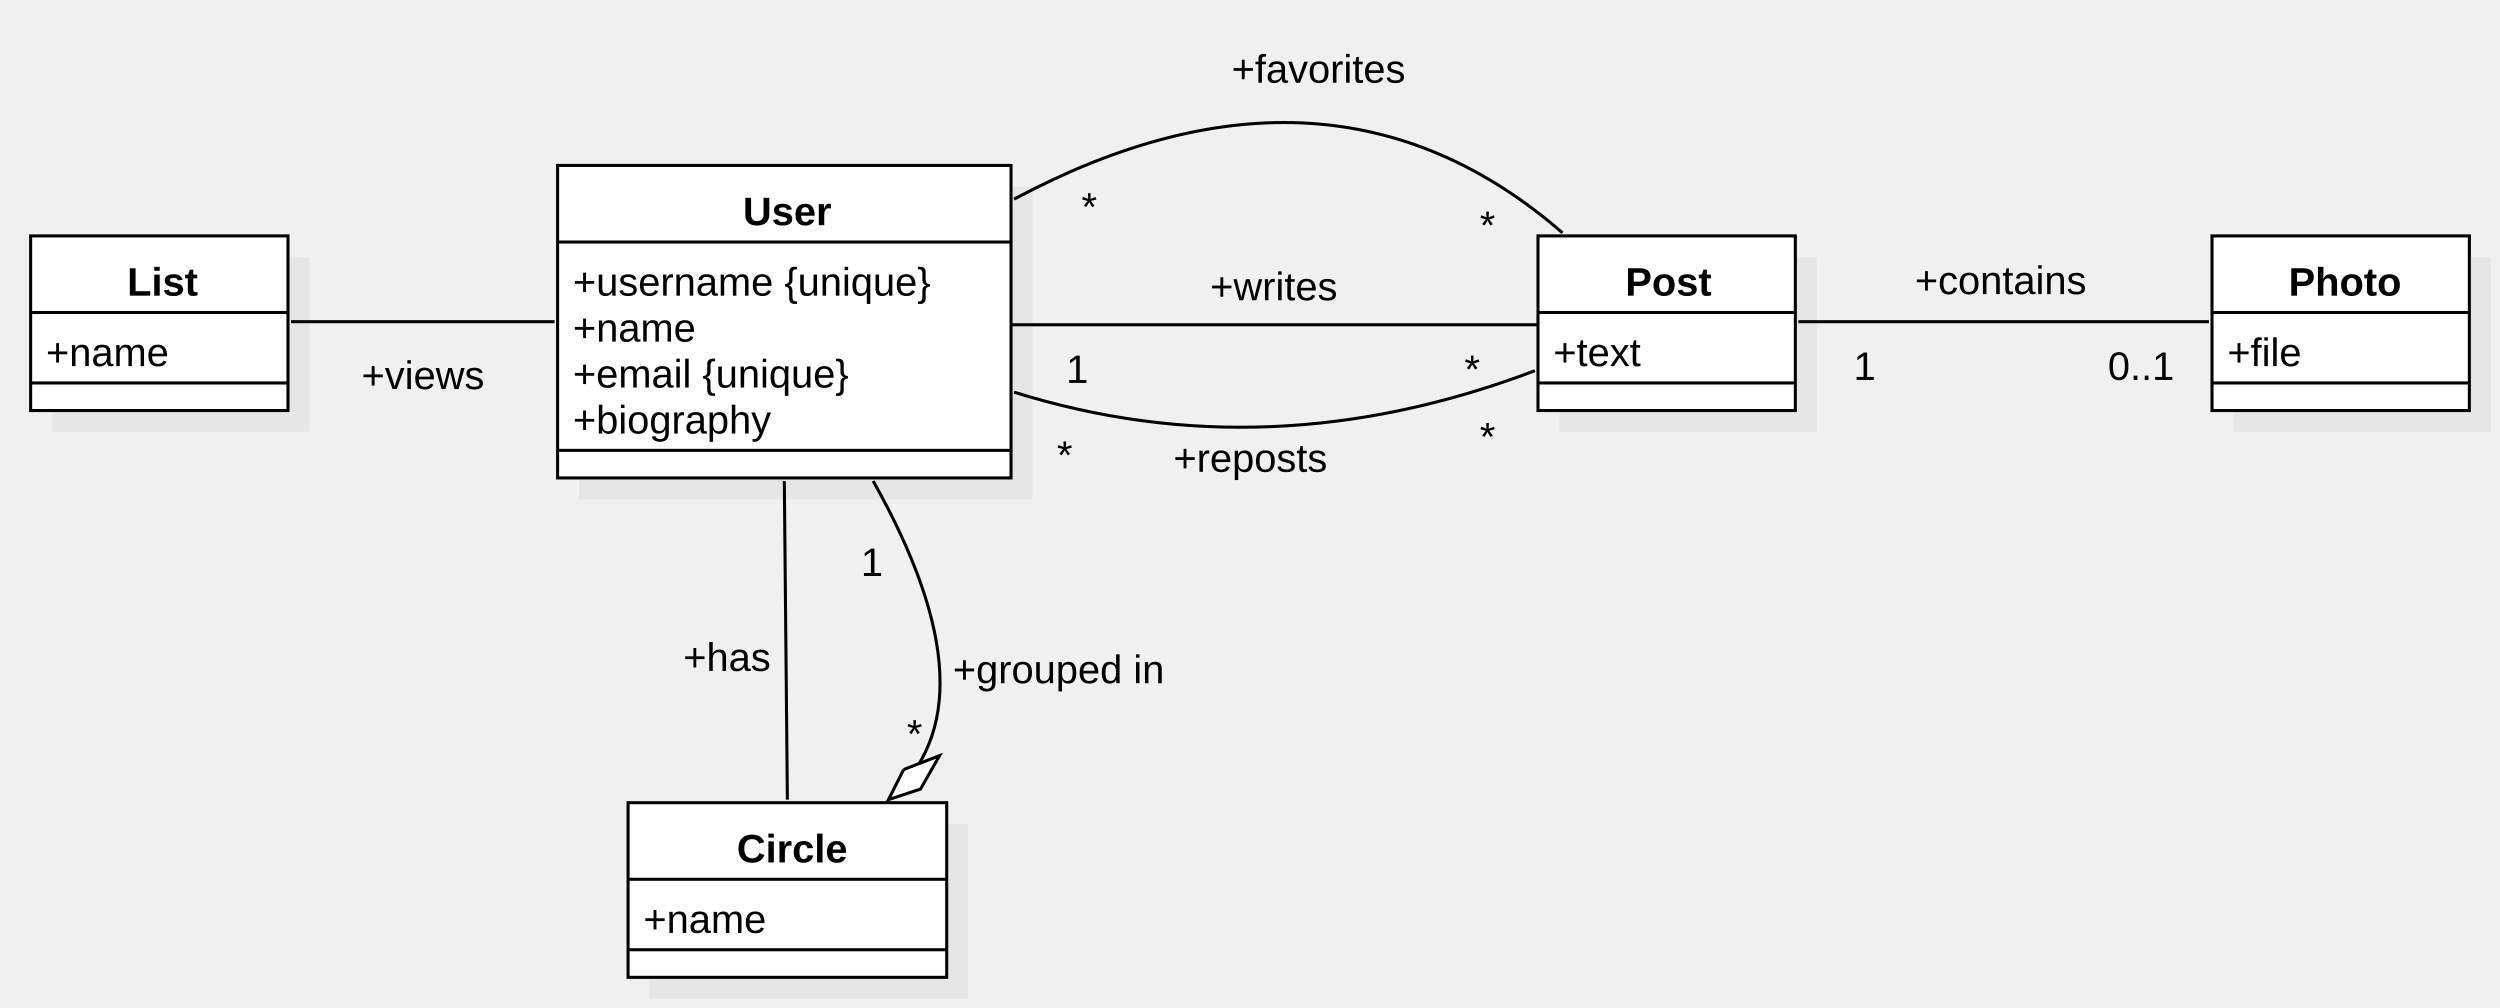
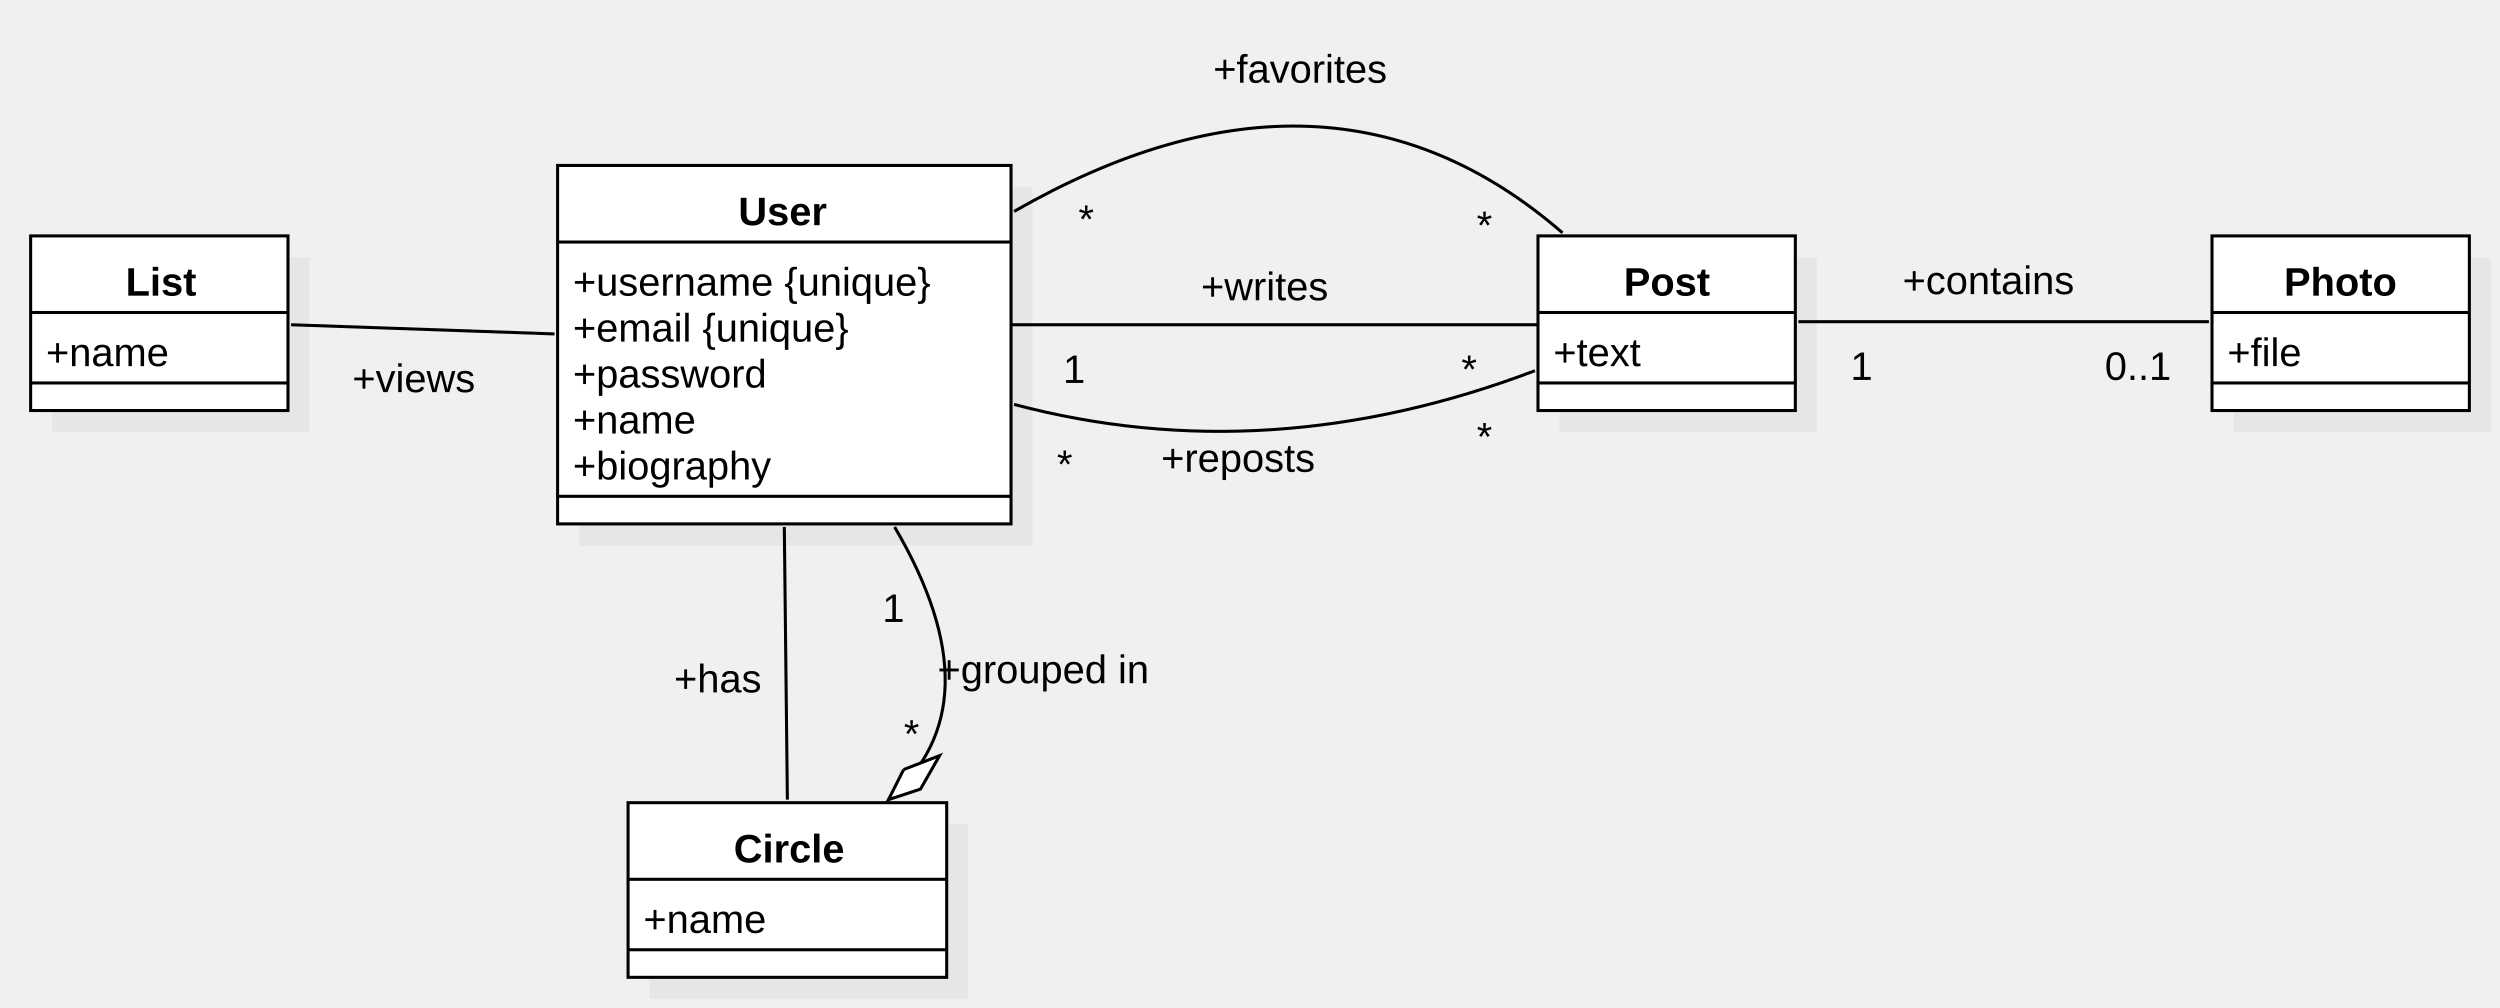
<svg xmlns="http://www.w3.org/2000/svg" version="1.1" width="816" height="329">
  <defs />
  <g>
    <g transform="translate(-74,-278) scale(1,1)">
-       <rect fill="#C0C0C0" stroke="none" x="263" y="339" width="148" height="102" opacity="0.2" />
-     </g>
-     <g transform="translate(-74,-278) scale(1,1)">
-       <rect fill="#ffffff" stroke="none" x="256" y="332" width="148" height="102" />
-     </g>
-     <g transform="translate(-74,-278) scale(1,1)">
-       <path fill="none" stroke="#000000" d="M 256 332 L 404 332 L 404 434 L 256 434 L 256 332 Z Z" stroke-miterlimit="10" />
+       <rect fill="#C0C0C0" stroke="none" x="263" y="339" width="148" height="117" opacity="0.2" />
+     </g>
+     <g transform="translate(-74,-278) scale(1,1)">
+       <rect fill="#ffffff" stroke="none" x="256" y="332" width="148" height="117" />
+     </g>
+     <g transform="translate(-74,-278) scale(1,1)">
+       <path fill="none" stroke="#000000" d="M 256 332 L 404 332 L 404 449 L 256 449 L 256 332 Z Z" stroke-miterlimit="10" />
    </g>
    <g transform="translate(-74,-278) scale(1,1)">
      <path fill="none" stroke="#000000" d="M 256 357 L 404 357" stroke-miterlimit="10" />
    </g>
    <g transform="translate(-74,-278) scale(1,1)">
-       <path fill="none" stroke="#000000" d="M 256 425 L 404 425" stroke-miterlimit="10" />
-     </g>
-     <g transform="translate(-74,-278) scale(1,1)">
-       <g>
-         <path fill="none" stroke="none" />
-         <text fill="#000000" stroke="none" font-family="Arial" font-size="13px" font-style="normal" font-weight="bold" text-decoration="none" x="316.5" y="351.5">User</text>
+       <path fill="none" stroke="#000000" d="M 256 440 L 404 440" stroke-miterlimit="10" />
+     </g>
+     <g transform="translate(-74,-278) scale(1,1)">
+       <g>
+         <path fill="none" stroke="none" />
+         <text fill="#000000" stroke="none" font-family="Arial" font-size="13px" font-style="normal" font-weight="bold" text-decoration="none" x="315" y="351.5">User</text>
      </g>
    </g>
    <g transform="translate(-74,-278) scale(1,1)">
      <g>
        <path fill="none" stroke="none" />
        <text fill="#000000" stroke="none" font-family="Arial" font-size="13px" font-style="normal" font-weight="normal" text-decoration="none" x="261" y="374.5">+username {unique}</text>
      </g>
    </g>
    <g transform="translate(-74,-278) scale(1,1)">
      <g>
        <path fill="none" stroke="none" />
-         <text fill="#000000" stroke="none" font-family="Arial" font-size="13px" font-style="normal" font-weight="normal" text-decoration="none" x="261" y="389.5">+name</text>
-       </g>
-     </g>
-     <g transform="translate(-74,-278) scale(1,1)">
-       <g>
-         <path fill="none" stroke="none" />
-         <text fill="#000000" stroke="none" font-family="Arial" font-size="13px" font-style="normal" font-weight="normal" text-decoration="none" x="261" y="404.5">+email {unique}</text>
-       </g>
-     </g>
-     <g transform="translate(-74,-278) scale(1,1)">
-       <g>
-         <path fill="none" stroke="none" />
-         <text fill="#000000" stroke="none" font-family="Arial" font-size="13px" font-style="normal" font-weight="normal" text-decoration="none" x="261" y="419.5">+biography</text>
+         <text fill="#000000" stroke="none" font-family="Arial" font-size="13px" font-style="normal" font-weight="normal" text-decoration="none" x="261" y="389.5">+email {unique}</text>
+       </g>
+     </g>
+     <g transform="translate(-74,-278) scale(1,1)">
+       <g>
+         <path fill="none" stroke="none" />
+         <text fill="#000000" stroke="none" font-family="Arial" font-size="13px" font-style="normal" font-weight="normal" text-decoration="none" x="261" y="404.5">+password</text>
+       </g>
+     </g>
+     <g transform="translate(-74,-278) scale(1,1)">
+       <g>
+         <path fill="none" stroke="none" />
+         <text fill="#000000" stroke="none" font-family="Arial" font-size="13px" font-style="normal" font-weight="normal" text-decoration="none" x="261" y="419.5">+name</text>
+       </g>
+     </g>
+     <g transform="translate(-74,-278) scale(1,1)">
+       <g>
+         <path fill="none" stroke="none" />
+         <text fill="#000000" stroke="none" font-family="Arial" font-size="13px" font-style="normal" font-weight="normal" text-decoration="none" x="261" y="434.5">+biography</text>
      </g>
    </g>
    <g transform="translate(-74,-278) scale(1,1)">
      <rect fill="#C0C0C0" stroke="none" x="583" y="362" width="84" height="57" opacity="0.2" />
    </g>
    <g transform="translate(-74,-278) scale(1,1)">
      <rect fill="#ffffff" stroke="none" x="576" y="355" width="84" height="57" />
    </g>
    <g transform="translate(-74,-278) scale(1,1)">
      <path fill="none" stroke="#000000" d="M 576 355 L 660 355 L 660 412 L 576 412 L 576 355 Z Z" stroke-miterlimit="10" />
    </g>
    <g transform="translate(-74,-278) scale(1,1)">
      <path fill="none" stroke="#000000" d="M 576 380 L 660 380" stroke-miterlimit="10" />
    </g>
    <g transform="translate(-74,-278) scale(1,1)">
      <path fill="none" stroke="#000000" d="M 576 403 L 660 403" stroke-miterlimit="10" />
    </g>
    <g transform="translate(-74,-278) scale(1,1)">
      <g>
        <path fill="none" stroke="none" />
-         <text fill="#000000" stroke="none" font-family="Arial" font-size="13px" font-style="normal" font-weight="bold" text-decoration="none" x="604.5" y="374.5">Post</text>
+         <text fill="#000000" stroke="none" font-family="Arial" font-size="13px" font-style="normal" font-weight="bold" text-decoration="none" x="604" y="374.5">Post</text>
      </g>
    </g>
    <g transform="translate(-74,-278) scale(1,1)">
      <g>
        <path fill="none" stroke="none" />
        <text fill="#000000" stroke="none" font-family="Arial" font-size="13px" font-style="normal" font-weight="normal" text-decoration="none" x="581" y="397.5">+text</text>
      </g>
    </g>
    <g transform="translate(-74,-278) scale(1,1)">
      <rect fill="#C0C0C0" stroke="none" x="286" y="547" width="104" height="57" opacity="0.2" />
    </g>
    <g transform="translate(-74,-278) scale(1,1)">
      <rect fill="#ffffff" stroke="none" x="279" y="540" width="104" height="57" />
    </g>
    <g transform="translate(-74,-278) scale(1,1)">
      <path fill="none" stroke="#000000" d="M 279 540 L 383 540 L 383 597 L 279 597 L 279 540 Z Z" stroke-miterlimit="10" />
    </g>
    <g transform="translate(-74,-278) scale(1,1)">
      <path fill="none" stroke="#000000" d="M 279 565 L 383 565" stroke-miterlimit="10" />
    </g>
    <g transform="translate(-74,-278) scale(1,1)">
      <path fill="none" stroke="#000000" d="M 279 588 L 383 588" stroke-miterlimit="10" />
    </g>
    <g transform="translate(-74,-278) scale(1,1)">
      <g>
        <path fill="none" stroke="none" />
-         <text fill="#000000" stroke="none" font-family="Arial" font-size="13px" font-style="normal" font-weight="bold" text-decoration="none" x="314.5" y="559.5">Circle</text>
+         <text fill="#000000" stroke="none" font-family="Arial" font-size="13px" font-style="normal" font-weight="bold" text-decoration="none" x="313.5" y="559.5">Circle</text>
      </g>
    </g>
    <g transform="translate(-74,-278) scale(1,1)">
      <g>
        <path fill="none" stroke="none" />
        <text fill="#000000" stroke="none" font-family="Arial" font-size="13px" font-style="normal" font-weight="normal" text-decoration="none" x="284" y="582.5">+name</text>
      </g>
    </g>
    <g transform="translate(-74,-278) scale(1,1)">
      <path fill="none" stroke="#000000" d="M 404 384 L 576 384" stroke-miterlimit="10" />
    </g>
    <g transform="translate(-74,-278) scale(1,1)">
      <g>
        <path fill="none" stroke="none" />
-         <text fill="#000000" stroke="none" font-family="Arial" font-size="13px" font-style="normal" font-weight="normal" text-decoration="none" x="469" y="376">+writes</text>
-       </g>
-     </g>
-     <g transform="translate(-74,-278) scale(1,1)">
-       <g>
-         <path fill="none" stroke="none" />
-         <text fill="#000000" stroke="none" font-family="Arial" font-size="13px" font-style="normal" font-weight="normal" text-decoration="none" x="422" y="403">1</text>
-       </g>
-     </g>
-     <g transform="translate(-74,-278) scale(1,1)">
-       <g>
-         <path fill="none" stroke="none" />
-         <text fill="#000000" stroke="none" font-family="Arial" font-size="13px" font-style="normal" font-weight="normal" text-decoration="none" x="552" y="403">*</text>
-       </g>
-     </g>
-     <g transform="translate(-74,-278) scale(1,1)">
-       <path fill="none" stroke="#000000" d="M 359 435 Q 400 508 364 539" stroke-miterlimit="10" />
+         <text fill="#000000" stroke="none" font-family="Arial" font-size="13px" font-style="normal" font-weight="normal" text-decoration="none" x="466" y="376">+writes</text>
+       </g>
+     </g>
+     <g transform="translate(-74,-278) scale(1,1)">
+       <g>
+         <path fill="none" stroke="none" />
+         <text fill="#000000" stroke="none" font-family="Arial" font-size="13px" font-style="normal" font-weight="normal" text-decoration="none" x="421" y="403">1</text>
+       </g>
+     </g>
+     <g transform="translate(-74,-278) scale(1,1)">
+       <g>
+         <path fill="none" stroke="none" />
+         <text fill="#000000" stroke="none" font-family="Arial" font-size="13px" font-style="normal" font-weight="normal" text-decoration="none" x="551" y="403">*</text>
+       </g>
+     </g>
+     <g transform="translate(-74,-278) scale(1,1)">
+       <path fill="none" stroke="#000000" d="M 366 450 Q 400 508 364 539" stroke-miterlimit="10" />
    </g>
    <g transform="translate(-74,-278) scale(1,1)">
      <path fill="#FFFFFF" stroke="none" d="M 368.954 529.179 L 364 539 L 374.448 535.558 L 380.671 524.644" />
    </g>
    <g transform="translate(-74,-278) scale(1,1)">
      <path fill="none" stroke="#000000" d="M 368.954 529.179 L 364 539 L 374.448 535.558 L 380.671 524.644 L 368.954 529.179" stroke-miterlimit="10" />
    </g>
    <g transform="translate(-74,-278) scale(1,1)">
      <g>
        <path fill="none" stroke="none" />
-         <text fill="#000000" stroke="none" font-family="Arial" font-size="13px" font-style="normal" font-weight="normal" text-decoration="none" x="385" y="501">+grouped in</text>
-       </g>
-     </g>
-     <g transform="translate(-74,-278) scale(1,1)">
-       <g>
-         <path fill="none" stroke="none" />
-         <text fill="#000000" stroke="none" font-family="Arial" font-size="13px" font-style="normal" font-weight="normal" text-decoration="none" x="355" y="466">1</text>
-       </g>
-     </g>
-     <g transform="translate(-74,-278) scale(1,1)">
-       <g>
-         <path fill="none" stroke="none" />
-         <text fill="#000000" stroke="none" font-family="Arial" font-size="13px" font-style="normal" font-weight="normal" text-decoration="none" x="370" y="522">*</text>
+         <text fill="#000000" stroke="none" font-family="Arial" font-size="13px" font-style="normal" font-weight="normal" text-decoration="none" x="380" y="501">+grouped in</text>
+       </g>
+     </g>
+     <g transform="translate(-74,-278) scale(1,1)">
+       <g>
+         <path fill="none" stroke="none" />
+         <text fill="#000000" stroke="none" font-family="Arial" font-size="13px" font-style="normal" font-weight="normal" text-decoration="none" x="362" y="481">1</text>
+       </g>
+     </g>
+     <g transform="translate(-74,-278) scale(1,1)">
+       <g>
+         <path fill="none" stroke="none" />
+         <text fill="#000000" stroke="none" font-family="Arial" font-size="13px" font-style="normal" font-weight="normal" text-decoration="none" x="369" y="522">*</text>
      </g>
    </g>
    <g transform="translate(-74,-278) scale(1,1)">
      <rect fill="#C0C0C0" stroke="none" x="803" y="362" width="84" height="57" opacity="0.2" />
    </g>
    <g transform="translate(-74,-278) scale(1,1)">
      <rect fill="#ffffff" stroke="none" x="796" y="355" width="84" height="57" />
    </g>
    <g transform="translate(-74,-278) scale(1,1)">
      <path fill="none" stroke="#000000" d="M 796 355 L 880 355 L 880 412 L 796 412 L 796 355 Z Z" stroke-miterlimit="10" />
    </g>
    <g transform="translate(-74,-278) scale(1,1)">
      <path fill="none" stroke="#000000" d="M 796 380 L 880 380" stroke-miterlimit="10" />
    </g>
    <g transform="translate(-74,-278) scale(1,1)">
      <path fill="none" stroke="#000000" d="M 796 403 L 880 403" stroke-miterlimit="10" />
    </g>
    <g transform="translate(-74,-278) scale(1,1)">
      <g>
        <path fill="none" stroke="none" />
-         <text fill="#000000" stroke="none" font-family="Arial" font-size="13px" font-style="normal" font-weight="bold" text-decoration="none" x="821" y="374.5">Photo</text>
+         <text fill="#000000" stroke="none" font-family="Arial" font-size="13px" font-style="normal" font-weight="bold" text-decoration="none" x="819.5" y="374.5">Photo</text>
      </g>
    </g>
    <g transform="translate(-74,-278) scale(1,1)">
      <g>
        <path fill="none" stroke="none" />
        <text fill="#000000" stroke="none" font-family="Arial" font-size="13px" font-style="normal" font-weight="normal" text-decoration="none" x="801" y="397.5">+file</text>
      </g>
    </g>
    <g transform="translate(-74,-278) scale(1,1)">
      <path fill="none" stroke="#000000" d="M 661 383 L 795 383" stroke-miterlimit="10" />
    </g>
    <g transform="translate(-74,-278) scale(1,1)">
      <g>
        <path fill="none" stroke="none" />
-         <text fill="#000000" stroke="none" font-family="Arial" font-size="13px" font-style="normal" font-weight="normal" text-decoration="none" x="699" y="374">+contains</text>
-       </g>
-     </g>
-     <g transform="translate(-74,-278) scale(1,1)">
-       <g>
-         <path fill="none" stroke="none" />
-         <text fill="#000000" stroke="none" font-family="Arial" font-size="13px" font-style="normal" font-weight="normal" text-decoration="none" x="679" y="402">1</text>
-       </g>
-     </g>
-     <g transform="translate(-74,-278) scale(1,1)">
-       <g>
-         <path fill="none" stroke="none" />
-         <text fill="#000000" stroke="none" font-family="Arial" font-size="13px" font-style="normal" font-weight="normal" text-decoration="none" x="762" y="402">0..1</text>
+         <text fill="#000000" stroke="none" font-family="Arial" font-size="13px" font-style="normal" font-weight="normal" text-decoration="none" x="695" y="374">+contains</text>
+       </g>
+     </g>
+     <g transform="translate(-74,-278) scale(1,1)">
+       <g>
+         <path fill="none" stroke="none" />
+         <text fill="#000000" stroke="none" font-family="Arial" font-size="13px" font-style="normal" font-weight="normal" text-decoration="none" x="678" y="402">1</text>
+       </g>
+     </g>
+     <g transform="translate(-74,-278) scale(1,1)">
+       <g>
+         <path fill="none" stroke="none" />
+         <text fill="#000000" stroke="none" font-family="Arial" font-size="13px" font-style="normal" font-weight="normal" text-decoration="none" x="761" y="402">0..1</text>
      </g>
    </g>
    <g transform="translate(-74,-278) scale(1,1)">
      <rect fill="#C0C0C0" stroke="none" x="91" y="362" width="84" height="57" opacity="0.2" />
    </g>
    <g transform="translate(-74,-278) scale(1,1)">
      <rect fill="#ffffff" stroke="none" x="84" y="355" width="84" height="57" />
    </g>
    <g transform="translate(-74,-278) scale(1,1)">
      <path fill="none" stroke="#000000" d="M 84 355 L 168 355 L 168 412 L 84 412 L 84 355 Z Z" stroke-miterlimit="10" />
    </g>
    <g transform="translate(-74,-278) scale(1,1)">
      <path fill="none" stroke="#000000" d="M 84 380 L 168 380" stroke-miterlimit="10" />
    </g>
    <g transform="translate(-74,-278) scale(1,1)">
      <path fill="none" stroke="#000000" d="M 84 403 L 168 403" stroke-miterlimit="10" />
    </g>
    <g transform="translate(-74,-278) scale(1,1)">
      <g>
        <path fill="none" stroke="none" />
-         <text fill="#000000" stroke="none" font-family="Arial" font-size="13px" font-style="normal" font-weight="bold" text-decoration="none" x="115.5" y="374.5">List</text>
+         <text fill="#000000" stroke="none" font-family="Arial" font-size="13px" font-style="normal" font-weight="bold" text-decoration="none" x="115" y="374.5">List</text>
      </g>
    </g>
    <g transform="translate(-74,-278) scale(1,1)">
      <g>
        <path fill="none" stroke="none" />
        <text fill="#000000" stroke="none" font-family="Arial" font-size="13px" font-style="normal" font-weight="normal" text-decoration="none" x="89" y="397.5">+name</text>
      </g>
    </g>
    <g transform="translate(-74,-278) scale(1,1)">
-       <path fill="none" stroke="#000000" d="M 255 383 L 169 383" stroke-miterlimit="10" />
-     </g>
-     <g transform="translate(-74,-278) scale(1,1)">
-       <g>
-         <path fill="none" stroke="none" />
-         <text fill="#000000" stroke="none" font-family="Arial" font-size="13px" font-style="normal" font-weight="normal" text-decoration="none" x="192" y="405">+views</text>
-       </g>
-     </g>
-     <g transform="translate(-74,-278) scale(1,1)">
-       <path fill="none" stroke="#000000" d="M 330 435 L 331 539" stroke-miterlimit="10" />
-     </g>
-     <g transform="translate(-74,-278) scale(1,1)">
-       <g>
-         <path fill="none" stroke="none" />
-         <text fill="#000000" stroke="none" font-family="Arial" font-size="13px" font-style="normal" font-weight="normal" text-decoration="none" x="297" y="497">+has</text>
-       </g>
-     </g>
-     <g transform="translate(-74,-278) scale(1,1)">
-       <path fill="none" stroke="#000000" d="M 405 343 Q 508 288 584 354" stroke-miterlimit="10" />
-     </g>
-     <g transform="translate(-74,-278) scale(1,1)">
-       <g>
-         <path fill="none" stroke="none" />
-         <text fill="#000000" stroke="none" font-family="Arial" font-size="13px" font-style="normal" font-weight="normal" text-decoration="none" x="476" y="305">+favorites</text>
-       </g>
-     </g>
-     <g transform="translate(-74,-278) scale(1,1)">
-       <g>
-         <path fill="none" stroke="none" />
-         <text fill="#000000" stroke="none" font-family="Arial" font-size="13px" font-style="normal" font-weight="normal" text-decoration="none" x="427" y="350">*</text>
-       </g>
-     </g>
-     <g transform="translate(-74,-278) scale(1,1)">
-       <g>
-         <path fill="none" stroke="none" />
-         <text fill="#000000" stroke="none" font-family="Arial" font-size="13px" font-style="normal" font-weight="normal" text-decoration="none" x="557" y="356">*</text>
-       </g>
-     </g>
-     <g transform="translate(-74,-278) scale(1,1)">
-       <path fill="none" stroke="#000000" d="M 405 406 Q 488 432 575 399" stroke-miterlimit="10" />
-     </g>
-     <g transform="translate(-74,-278) scale(1,1)">
-       <g>
-         <path fill="none" stroke="none" />
-         <text fill="#000000" stroke="none" font-family="Arial" font-size="13px" font-style="normal" font-weight="normal" text-decoration="none" x="457" y="432">+reposts</text>
-       </g>
-     </g>
-     <g transform="translate(-74,-278) scale(1,1)">
-       <g>
-         <path fill="none" stroke="none" />
-         <text fill="#000000" stroke="none" font-family="Arial" font-size="13px" font-style="normal" font-weight="normal" text-decoration="none" x="419" y="431">*</text>
-       </g>
-     </g>
-     <g transform="translate(-74,-278) scale(1,1)">
-       <g>
-         <path fill="none" stroke="none" />
-         <text fill="#000000" stroke="none" font-family="Arial" font-size="13px" font-style="normal" font-weight="normal" text-decoration="none" x="557" y="425">*</text>
+       <path fill="none" stroke="#000000" d="M 255 387 L 169 384" stroke-miterlimit="10" />
+     </g>
+     <g transform="translate(-74,-278) scale(1,1)">
+       <g>
+         <path fill="none" stroke="none" />
+         <text fill="#000000" stroke="none" font-family="Arial" font-size="13px" font-style="normal" font-weight="normal" text-decoration="none" x="189" y="406">+views</text>
+       </g>
+     </g>
+     <g transform="translate(-74,-278) scale(1,1)">
+       <path fill="none" stroke="#000000" d="M 330 450 L 331 539" stroke-miterlimit="10" />
+     </g>
+     <g transform="translate(-74,-278) scale(1,1)">
+       <g>
+         <path fill="none" stroke="none" />
+         <text fill="#000000" stroke="none" font-family="Arial" font-size="13px" font-style="normal" font-weight="normal" text-decoration="none" x="294" y="504">+has</text>
+       </g>
+     </g>
+     <g transform="translate(-74,-278) scale(1,1)">
+       <path fill="none" stroke="#000000" d="M 405 347 Q 508 288 584 354" stroke-miterlimit="10" />
+     </g>
+     <g transform="translate(-74,-278) scale(1,1)">
+       <g>
+         <path fill="none" stroke="none" />
+         <text fill="#000000" stroke="none" font-family="Arial" font-size="13px" font-style="normal" font-weight="normal" text-decoration="none" x="470" y="305">+favorites</text>
+       </g>
+     </g>
+     <g transform="translate(-74,-278) scale(1,1)">
+       <g>
+         <path fill="none" stroke="none" />
+         <text fill="#000000" stroke="none" font-family="Arial" font-size="13px" font-style="normal" font-weight="normal" text-decoration="none" x="426" y="354">*</text>
+       </g>
+     </g>
+     <g transform="translate(-74,-278) scale(1,1)">
+       <g>
+         <path fill="none" stroke="none" />
+         <text fill="#000000" stroke="none" font-family="Arial" font-size="13px" font-style="normal" font-weight="normal" text-decoration="none" x="556" y="356">*</text>
+       </g>
+     </g>
+     <g transform="translate(-74,-278) scale(1,1)">
+       <path fill="none" stroke="#000000" d="M 405 410 Q 488 432 575 399" stroke-miterlimit="10" />
+     </g>
+     <g transform="translate(-74,-278) scale(1,1)">
+       <g>
+         <path fill="none" stroke="none" />
+         <text fill="#000000" stroke="none" font-family="Arial" font-size="13px" font-style="normal" font-weight="normal" text-decoration="none" x="453" y="432">+reposts</text>
+       </g>
+     </g>
+     <g transform="translate(-74,-278) scale(1,1)">
+       <g>
+         <path fill="none" stroke="none" />
+         <text fill="#000000" stroke="none" font-family="Arial" font-size="13px" font-style="normal" font-weight="normal" text-decoration="none" x="419" y="434">*</text>
+       </g>
+     </g>
+     <g transform="translate(-74,-278) scale(1,1)">
+       <g>
+         <path fill="none" stroke="none" />
+         <text fill="#000000" stroke="none" font-family="Arial" font-size="13px" font-style="normal" font-weight="normal" text-decoration="none" x="556" y="425">*</text>
      </g>
    </g>
  </g>
</svg>
